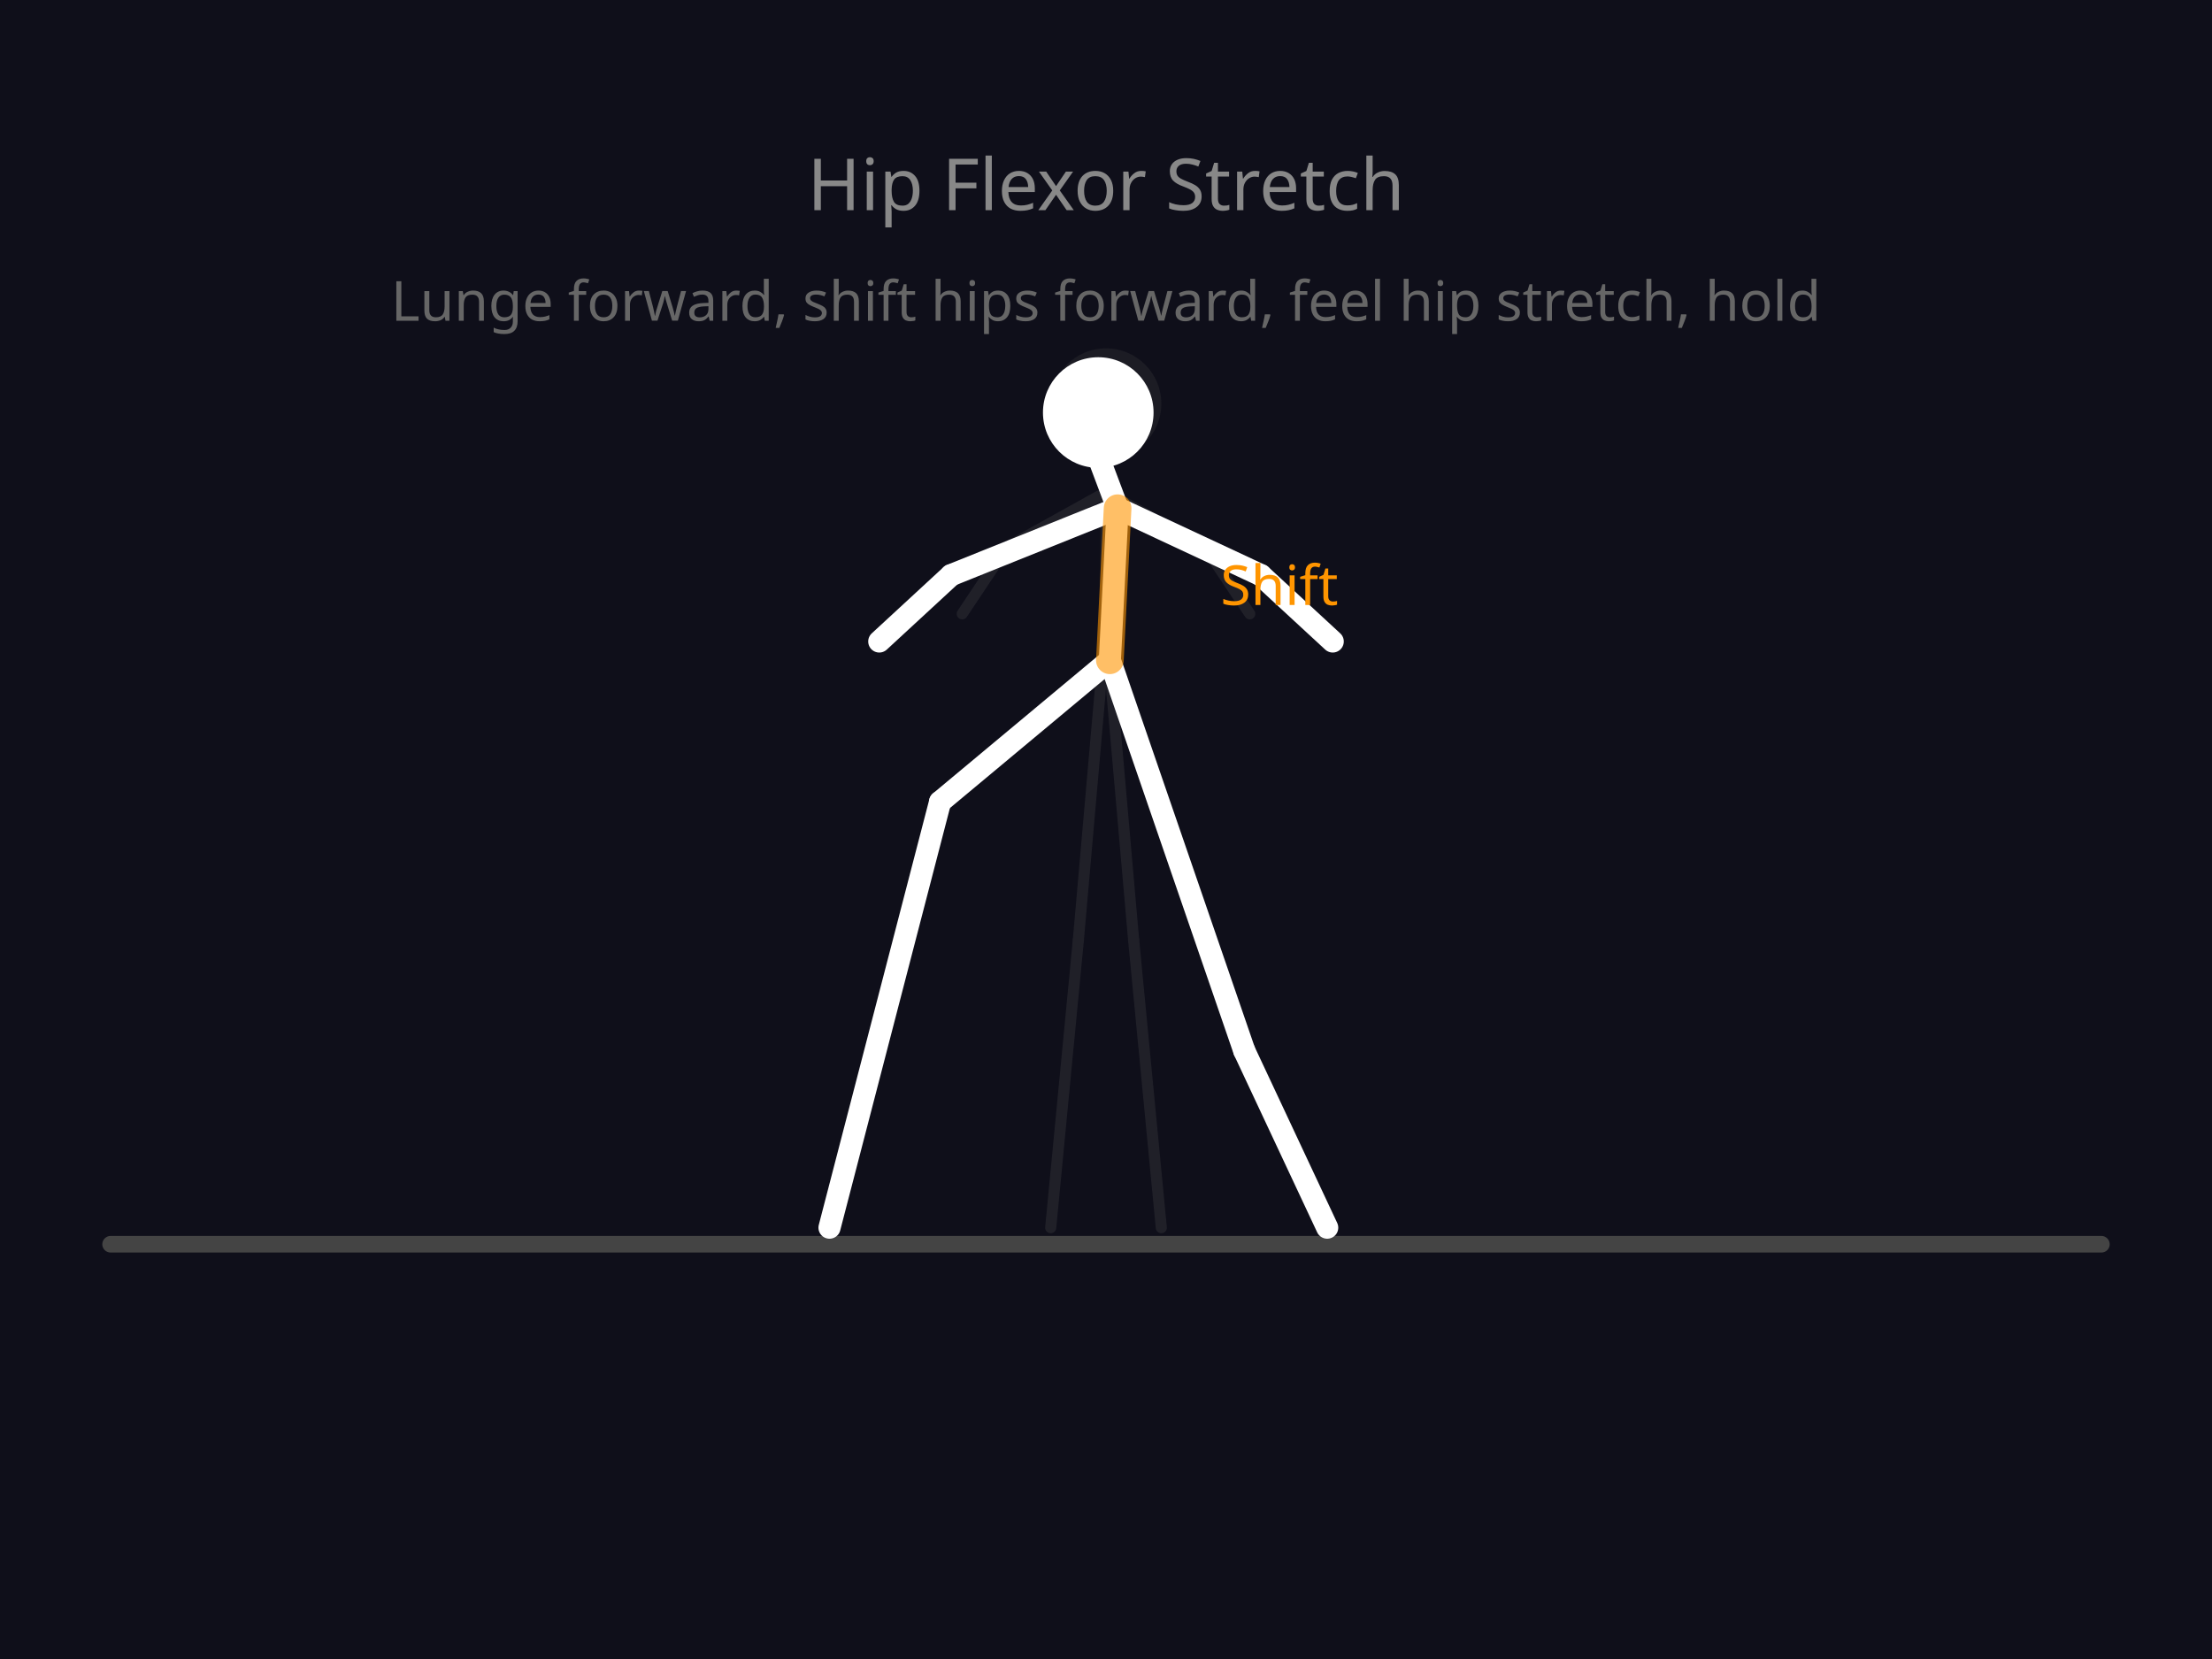
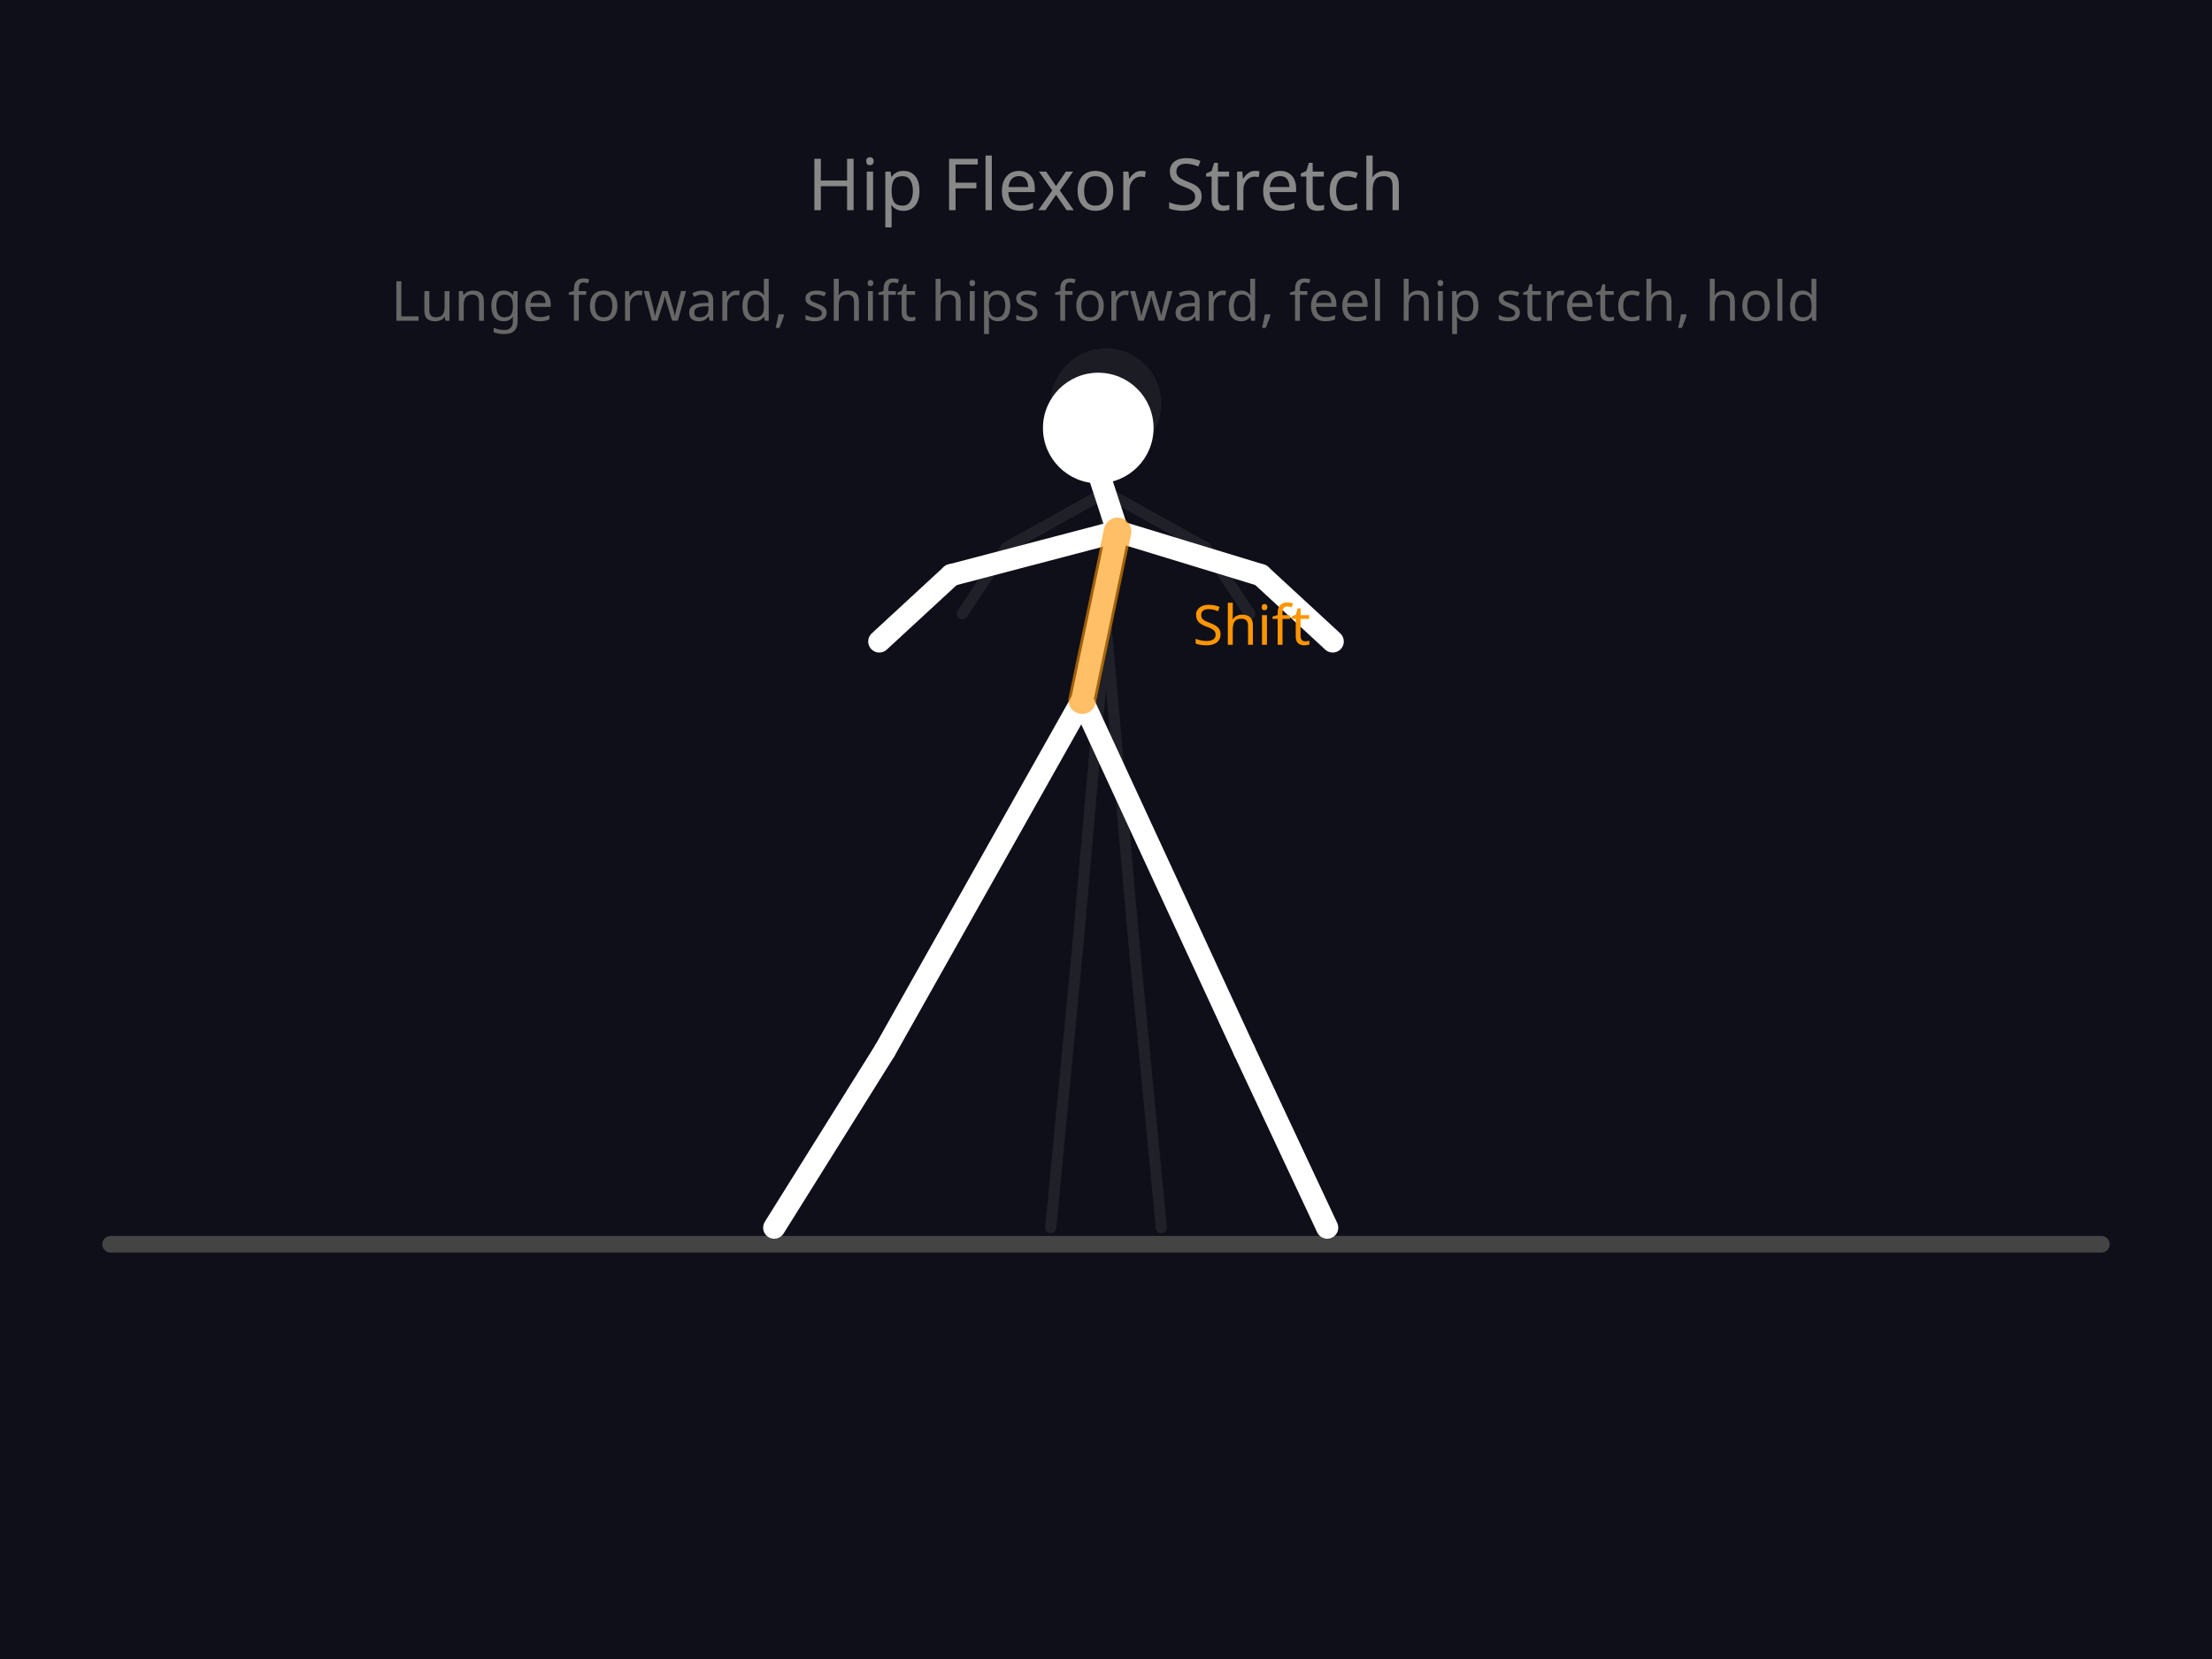
<svg xmlns="http://www.w3.org/2000/svg" viewBox="0 0 400 300">
  <rect width="400" height="300" fill="#0f0f1a" />
  <line x1="20" y1="225" x2="380" y2="225" stroke="#444" stroke-width="3" stroke-linecap="round" />
  <text x="200" y="38" fill="#888" font-size="13" font-family="sans-serif" text-anchor="middle">Hip Flexor Stretch</text>
  <text x="200" y="58" fill="#666" font-size="10" font-family="sans-serif" text-anchor="middle">Lunge forward, shift hips forward, feel hip stretch, hold</text>
  <g stroke="#555" stroke-width="2" fill="none" stroke-linecap="round" stroke-linejoin="round" opacity="0.25">
    <circle cx="200" cy="73" r="10" fill="#444" stroke="none" />
    <line x1="200" y1="73" x2="200" y2="81" />
    <line x1="200" y1="81" x2="200" y2="89" />
    <line x1="200" y1="89" x2="200" y2="113" />
    <line x1="200" y1="89" x2="182" y2="99" />
    <line x1="182" y1="99" x2="174" y2="111" />
    <line x1="200" y1="89" x2="218" y2="99" />
    <line x1="218" y1="99" x2="226" y2="111" />
    <line x1="200" y1="113" x2="195" y2="170" />
    <line x1="195" y1="170" x2="190" y2="222" />
    <line x1="200" y1="113" x2="205" y2="170" />
    <line x1="205" y1="170" x2="210" y2="222" />
  </g>
  <g stroke="#FFF" stroke-width="4" fill="none" stroke-linecap="round" stroke-linejoin="round">
-     <circle cx="198.6" cy="74.6" r="10" fill="#FFF" stroke="none" />
-     <line x1="198.6" y1="74.6" x2="198.6" y2="82.6" />
-     <line x1="198.6" y1="82.6" x2="202.1" y2="91.9" />
-     <line x1="202.1" y1="91.9" x2="200.7" y2="119.4" />
-     <line x1="202.1" y1="91.9" x2="172" y2="104" />
+     <circle cx="198.6" cy="77.4" r="10" fill="#FFF" stroke="none" />
+     <line x1="198.6" y1="77.4" x2="198.6" y2="85.4" />
+     <line x1="198.6" y1="85.4" x2="202.1" y2="96.1" />
+     <line x1="202.1" y1="96.1" x2="195.7" y2="126.6" />
+     <line x1="202.1" y1="96.1" x2="172" y2="104" />
    <line x1="172" y1="104" x2="159" y2="116" />
-     <line x1="202.1" y1="91.9" x2="228" y2="104" />
+     <line x1="202.1" y1="96.1" x2="228" y2="104" />
    <line x1="228" y1="104" x2="241" y2="116" />
-     <line x1="200.7" y1="119.4" x2="170" y2="145" />
-     <line x1="170" y1="145" x2="150" y2="222" />
-     <line x1="200.7" y1="119.4" x2="225" y2="190" />
+     <line x1="195.7" y1="126.6" x2="160" y2="190" />
+     <line x1="160" y1="190" x2="140" y2="222" />
+     <line x1="195.7" y1="126.6" x2="225" y2="190" />
    <line x1="225" y1="190" x2="240" y2="222" />
-     <line x1="200.7" y1="119.4" x2="202.1" y2="91.9" stroke="#FF9500" stroke-width="5" opacity="0.6" />
+     <line x1="195.7" y1="126.6" x2="202.1" y2="96.1" stroke="#FF9500" stroke-width="5" opacity="0.6" />
  </g>
-   <text x="220.7" y="109.4" fill="#FF9500" font-size="10" font-family="sans-serif">Shift</text>
+   <text x="215.7" y="116.6" fill="#FF9500" font-size="10" font-family="sans-serif">Shift</text>
</svg>
